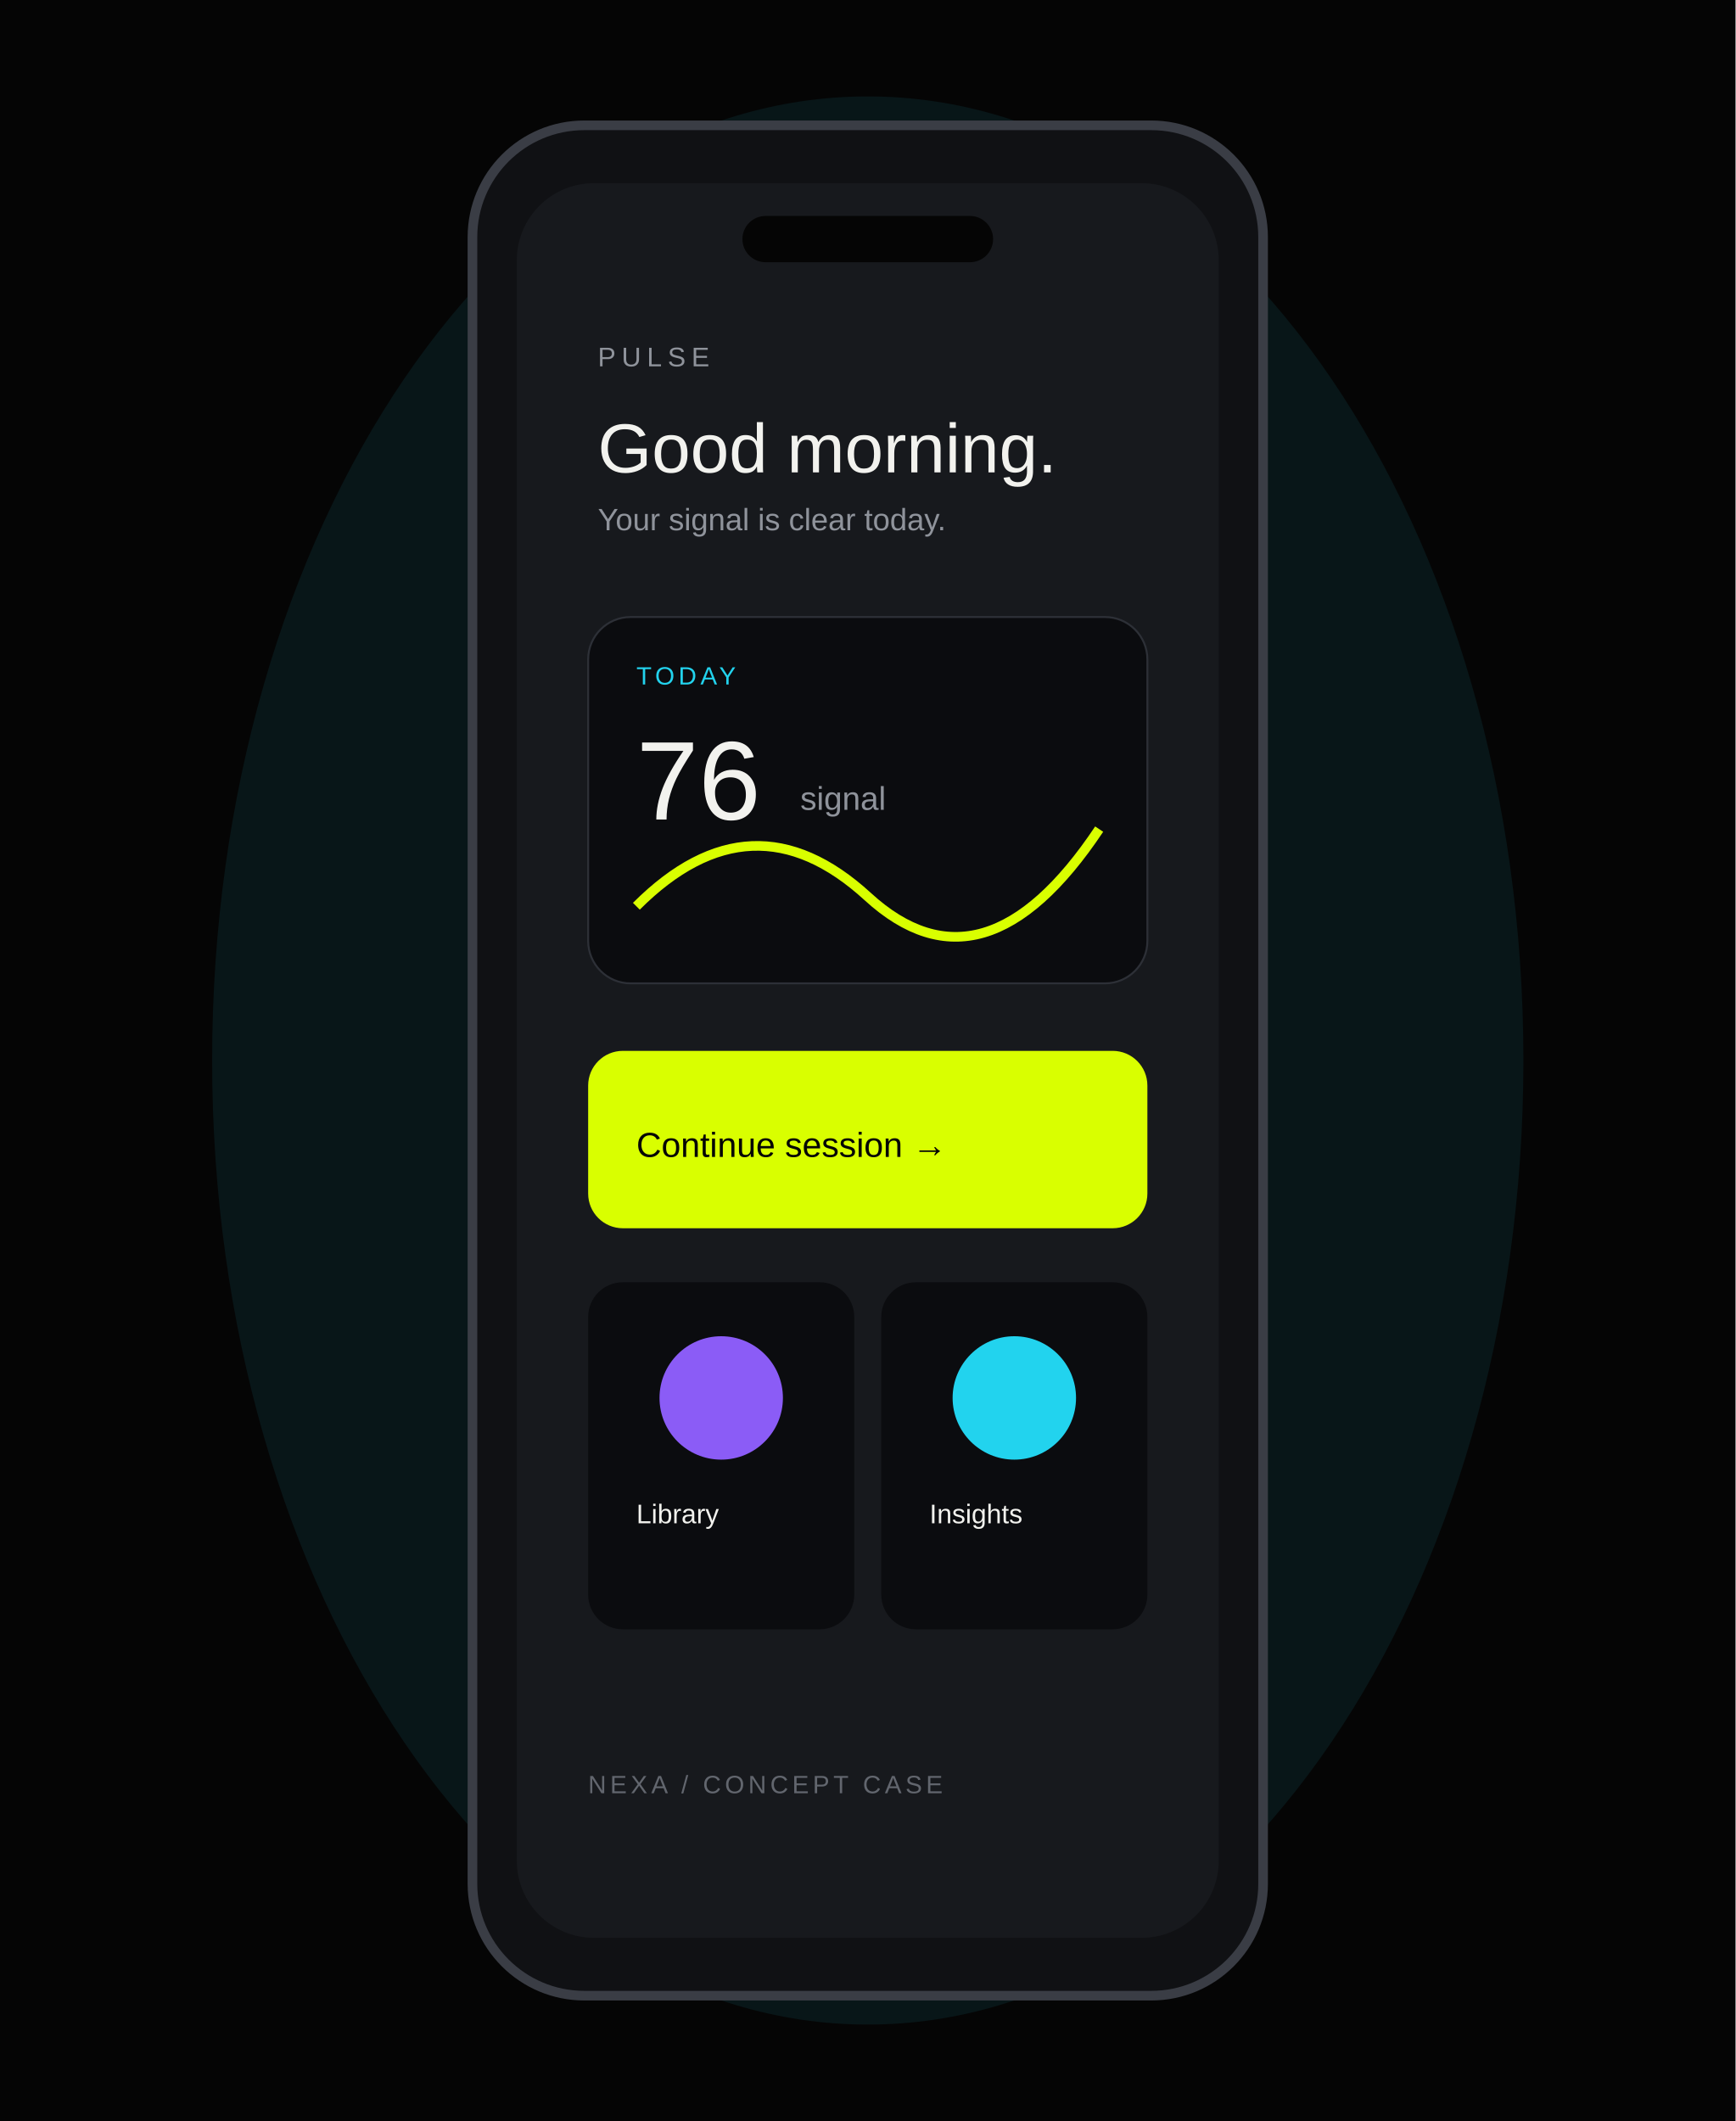
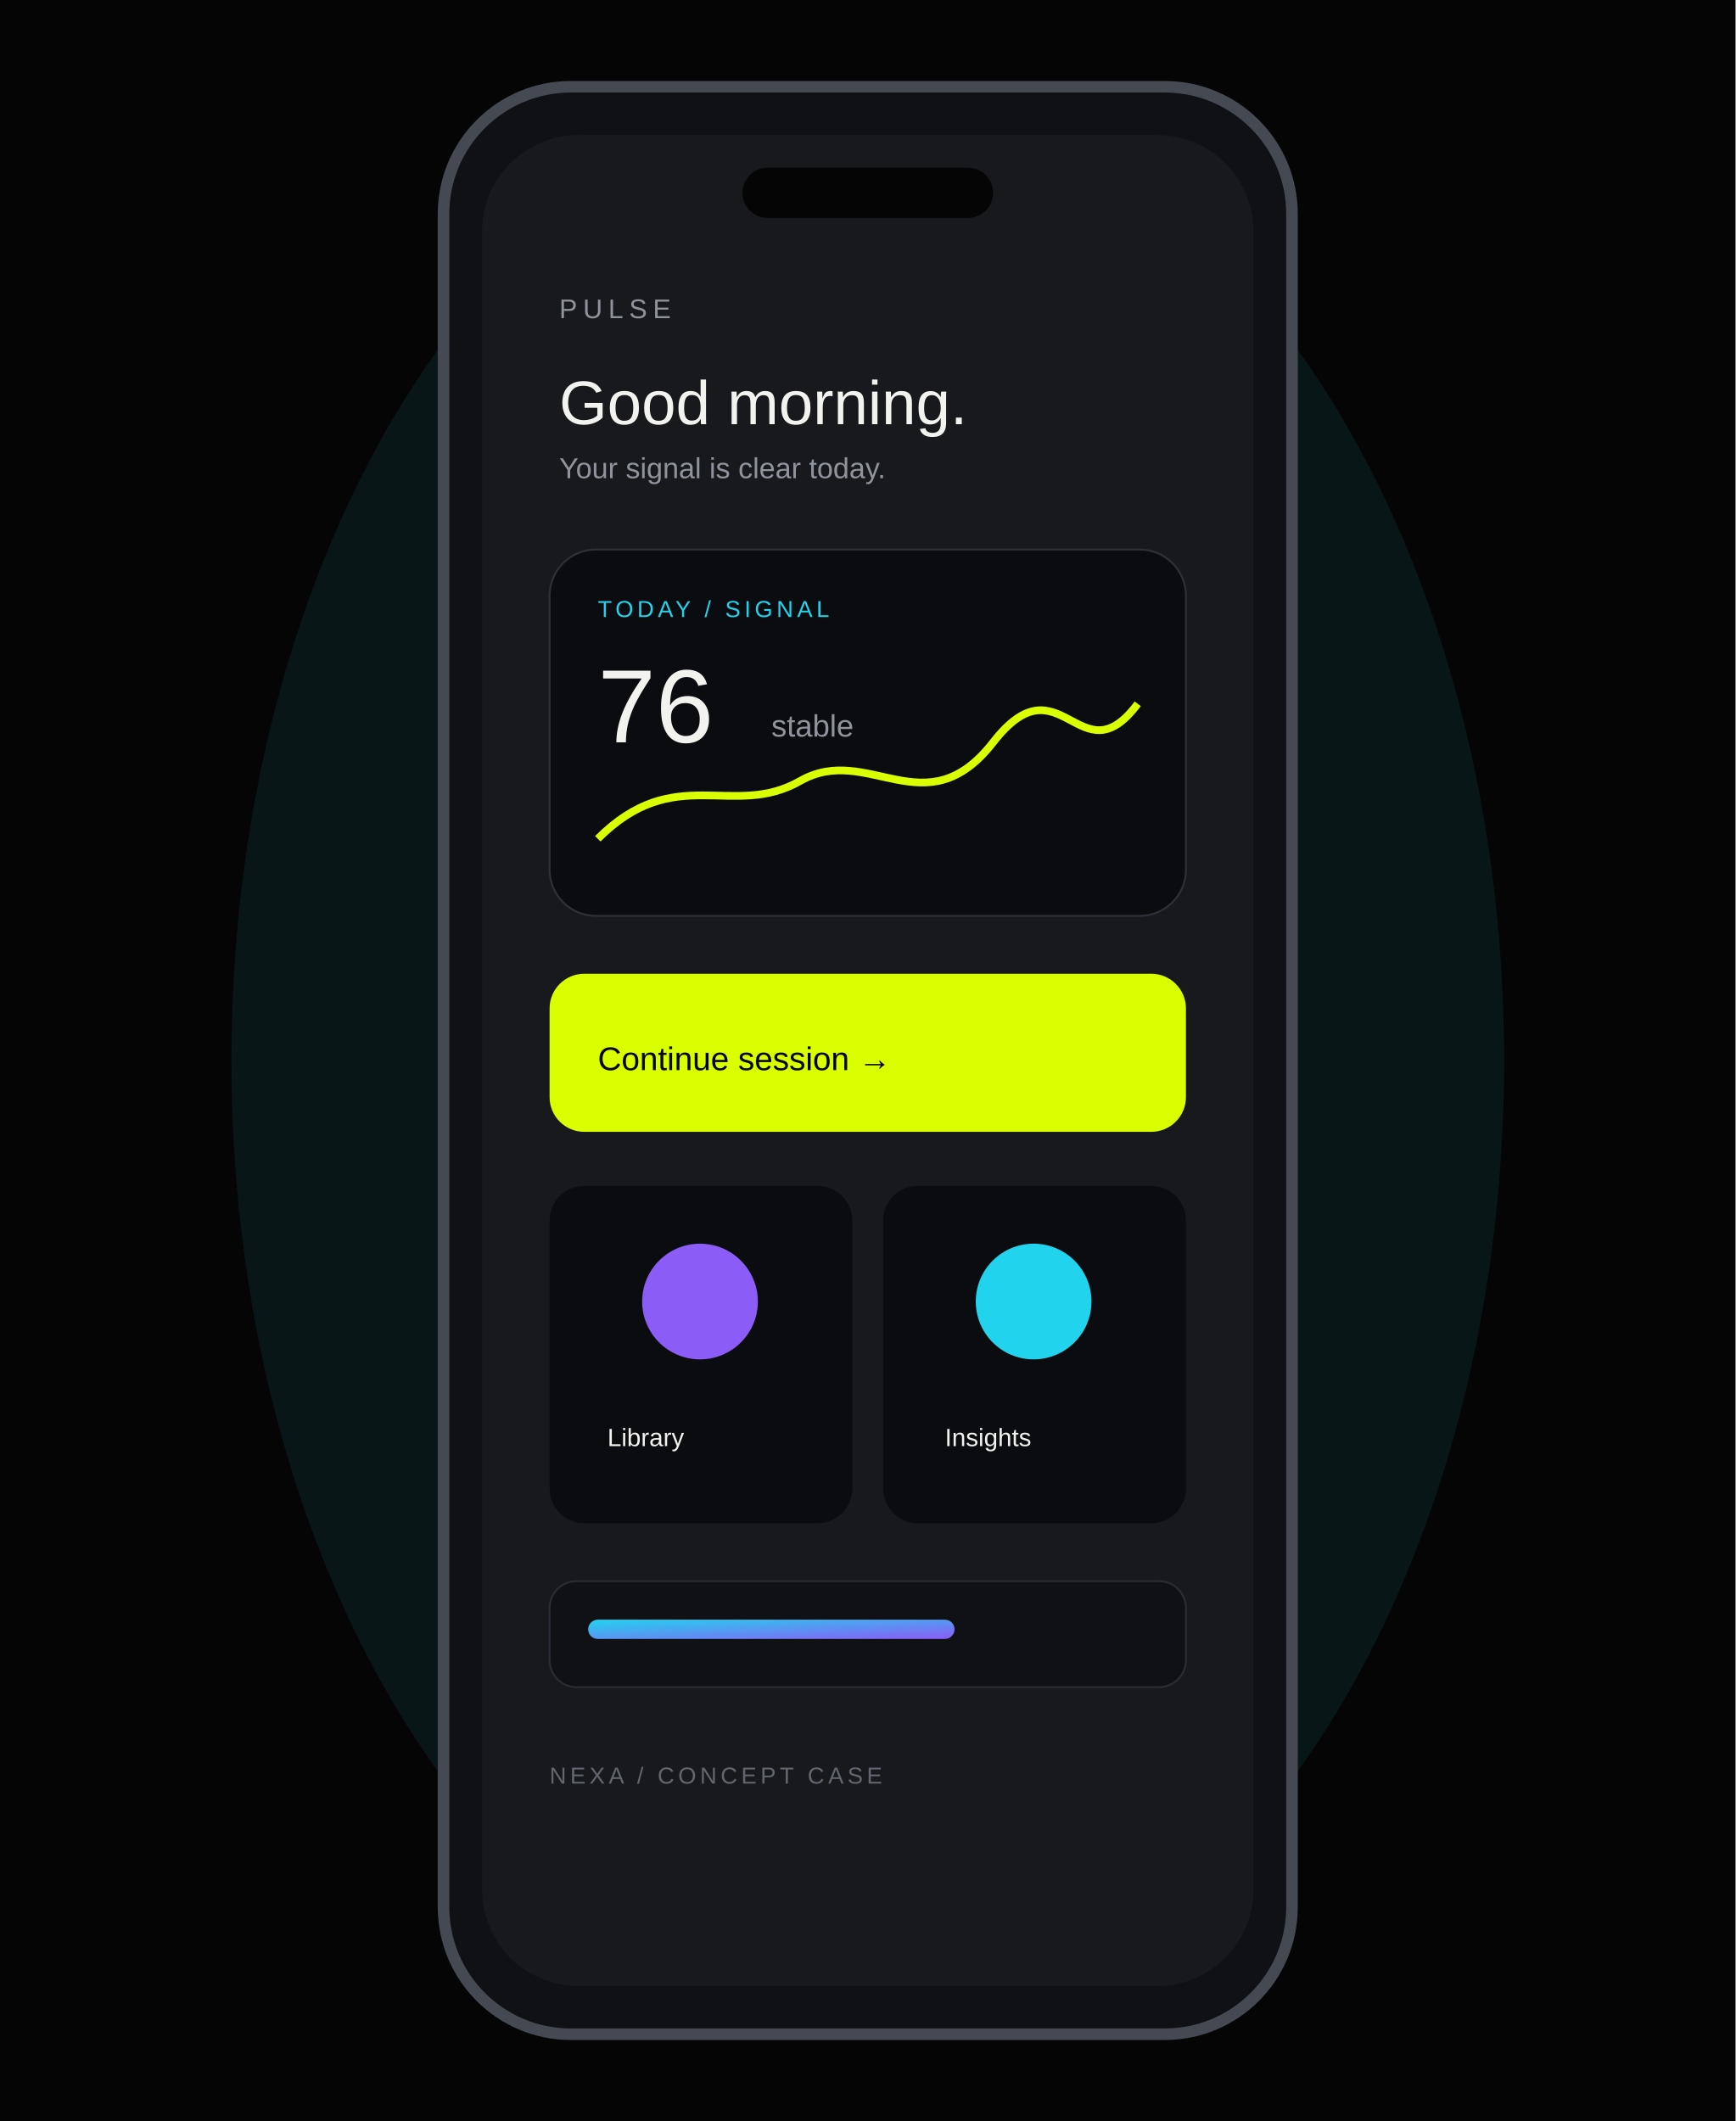
<svg xmlns="http://www.w3.org/2000/svg" viewBox="0 0 900 1100">
+   <defs>
+     <linearGradient id="g" x1="0" y1="0" x2="1" y2="1">
+       <stop stop-color="#22d3ee" />
+       <stop offset="1" stop-color="#8b5cf6" />
+     </linearGradient>
+   </defs>
  <rect width="900" height="1100" fill="#050505" />
-   <ellipse cx="450" cy="550" rx="340" ry="500" fill="#22d3ee" opacity=".08" />
-   <rect x="245" y="65" width="410" height="970" rx="58" fill="#101114" stroke="#3a3d45" stroke-width="5" />
-   <rect x="268" y="95" width="364" height="910" rx="40" fill="#17191d" />
-   <rect x="385" y="112" width="130" height="24" rx="12" fill="#050505" />
-   <text x="310" y="190" fill="#8f939b" font-family="Arial" font-size="14" letter-spacing="3">PULSE</text>
-   <text x="310" y="245" fill="#f2f2ee" font-family="Arial" font-size="36">Good morning.</text>
-   <text x="310" y="275" fill="#8f939b" font-family="Arial" font-size="16">Your signal is clear today.</text>
-   <rect x="305" y="320" width="290" height="190" rx="22" fill="#0b0c0f" stroke="#2d3037" />
-   <text x="330" y="355" fill="#22d3ee" font-family="Arial" font-size="13" letter-spacing="2">TODAY</text>
-   <text x="330" y="425" fill="#f2f2ee" font-family="Arial" font-size="58">76</text>
-   <text x="415" y="420" fill="#8f939b" font-family="Arial" font-size="17">signal</text>
-   <path d="M330 470 Q390 410 450 465 T570 430" fill="none" stroke="#d9ff00" stroke-width="5" />
-   <rect x="305" y="545" width="290" height="92" rx="18" fill="#d9ff00" />
-   <text x="330" y="600" fill="#050505" font-family="Arial" font-size="18">Continue session →</text>
-   <rect x="305" y="665" width="138" height="180" rx="18" fill="#0b0c0f" />
-   <rect x="457" y="665" width="138" height="180" rx="18" fill="#0b0c0f" />
-   <circle cx="374" cy="725" r="32" fill="#8b5cf6" />
-   <circle cx="526" cy="725" r="32" fill="#22d3ee" />
-   <text x="330" y="790" fill="#f2f2ee" font-family="Arial" font-size="14">Library</text>
-   <text x="482" y="790" fill="#f2f2ee" font-family="Arial" font-size="14">Insights</text>
-   <text x="305" y="930" fill="#62666e" font-family="Arial" font-size="13" letter-spacing="2">NEXA / CONCEPT CASE</text>
+   <ellipse cx="450" cy="550" rx="330" ry="500" fill="#22d3ee" opacity=".08" />
+   <rect x="230" y="45" width="440" height="1010" rx="66" fill="#101114" stroke="#454952" stroke-width="6" />
+   <rect x="250" y="70" width="400" height="960" rx="50" fill="#17191d" />
+   <rect x="385" y="87" width="130" height="26" rx="13" fill="#050505" />
+   <text x="290" y="165" fill="#8f939b" font-family="Arial" font-size="14" letter-spacing="3">PULSE</text>
+   <text x="290" y="220" fill="#f2f2ee" font-family="Arial" font-size="32">Good morning.</text>
+   <text x="290" y="248" fill="#8f939b" font-family="Arial" font-size="15">Your signal is clear today.</text>
+   <rect x="285" y="285" width="330" height="190" rx="24" fill="#0b0c0f" stroke="#2d3037" />
+   <text x="310" y="320" fill="#22d3ee" font-family="Arial" font-size="12" letter-spacing="2">TODAY / SIGNAL</text>
+   <text x="310" y="385" fill="#f2f2ee" font-family="Arial" font-size="54">76</text>
+   <text x="400" y="382" fill="#8f939b" font-family="Arial" font-size="16">stable</text>
+   <path d="M310 435 C350 395 380 425 415 405 S480 430 515 385 S560 405 590 365" fill="none" stroke="#d9ff00" stroke-width="4" />
+   <rect x="285" y="505" width="330" height="82" rx="18" fill="#d9ff00" />
+   <text x="310" y="555" fill="#050505" font-family="Arial" font-size="17">Continue session →</text>
+   <rect x="285" y="615" width="157" height="175" rx="18" fill="#0b0c0f" />
+   <rect x="458" y="615" width="157" height="175" rx="18" fill="#0b0c0f" />
+   <circle cx="363" cy="675" r="30" fill="#8b5cf6" />
+   <circle cx="536" cy="675" r="30" fill="#22d3ee" />
+   <text x="315" y="750" fill="#f2f2ee" font-family="Arial" font-size="13">Library</text>
+   <text x="490" y="750" fill="#f2f2ee" font-family="Arial" font-size="13">Insights</text>
+   <rect x="285" y="820" width="330" height="55" rx="14" fill="#101114" stroke="#292c32" />
+   <rect x="305" y="840" width="190" height="10" rx="5" fill="url(#g)" />
+   <text x="285" y="925" fill="#62666e" font-family="Arial" font-size="12" letter-spacing="2">NEXA / CONCEPT CASE</text>
</svg>
